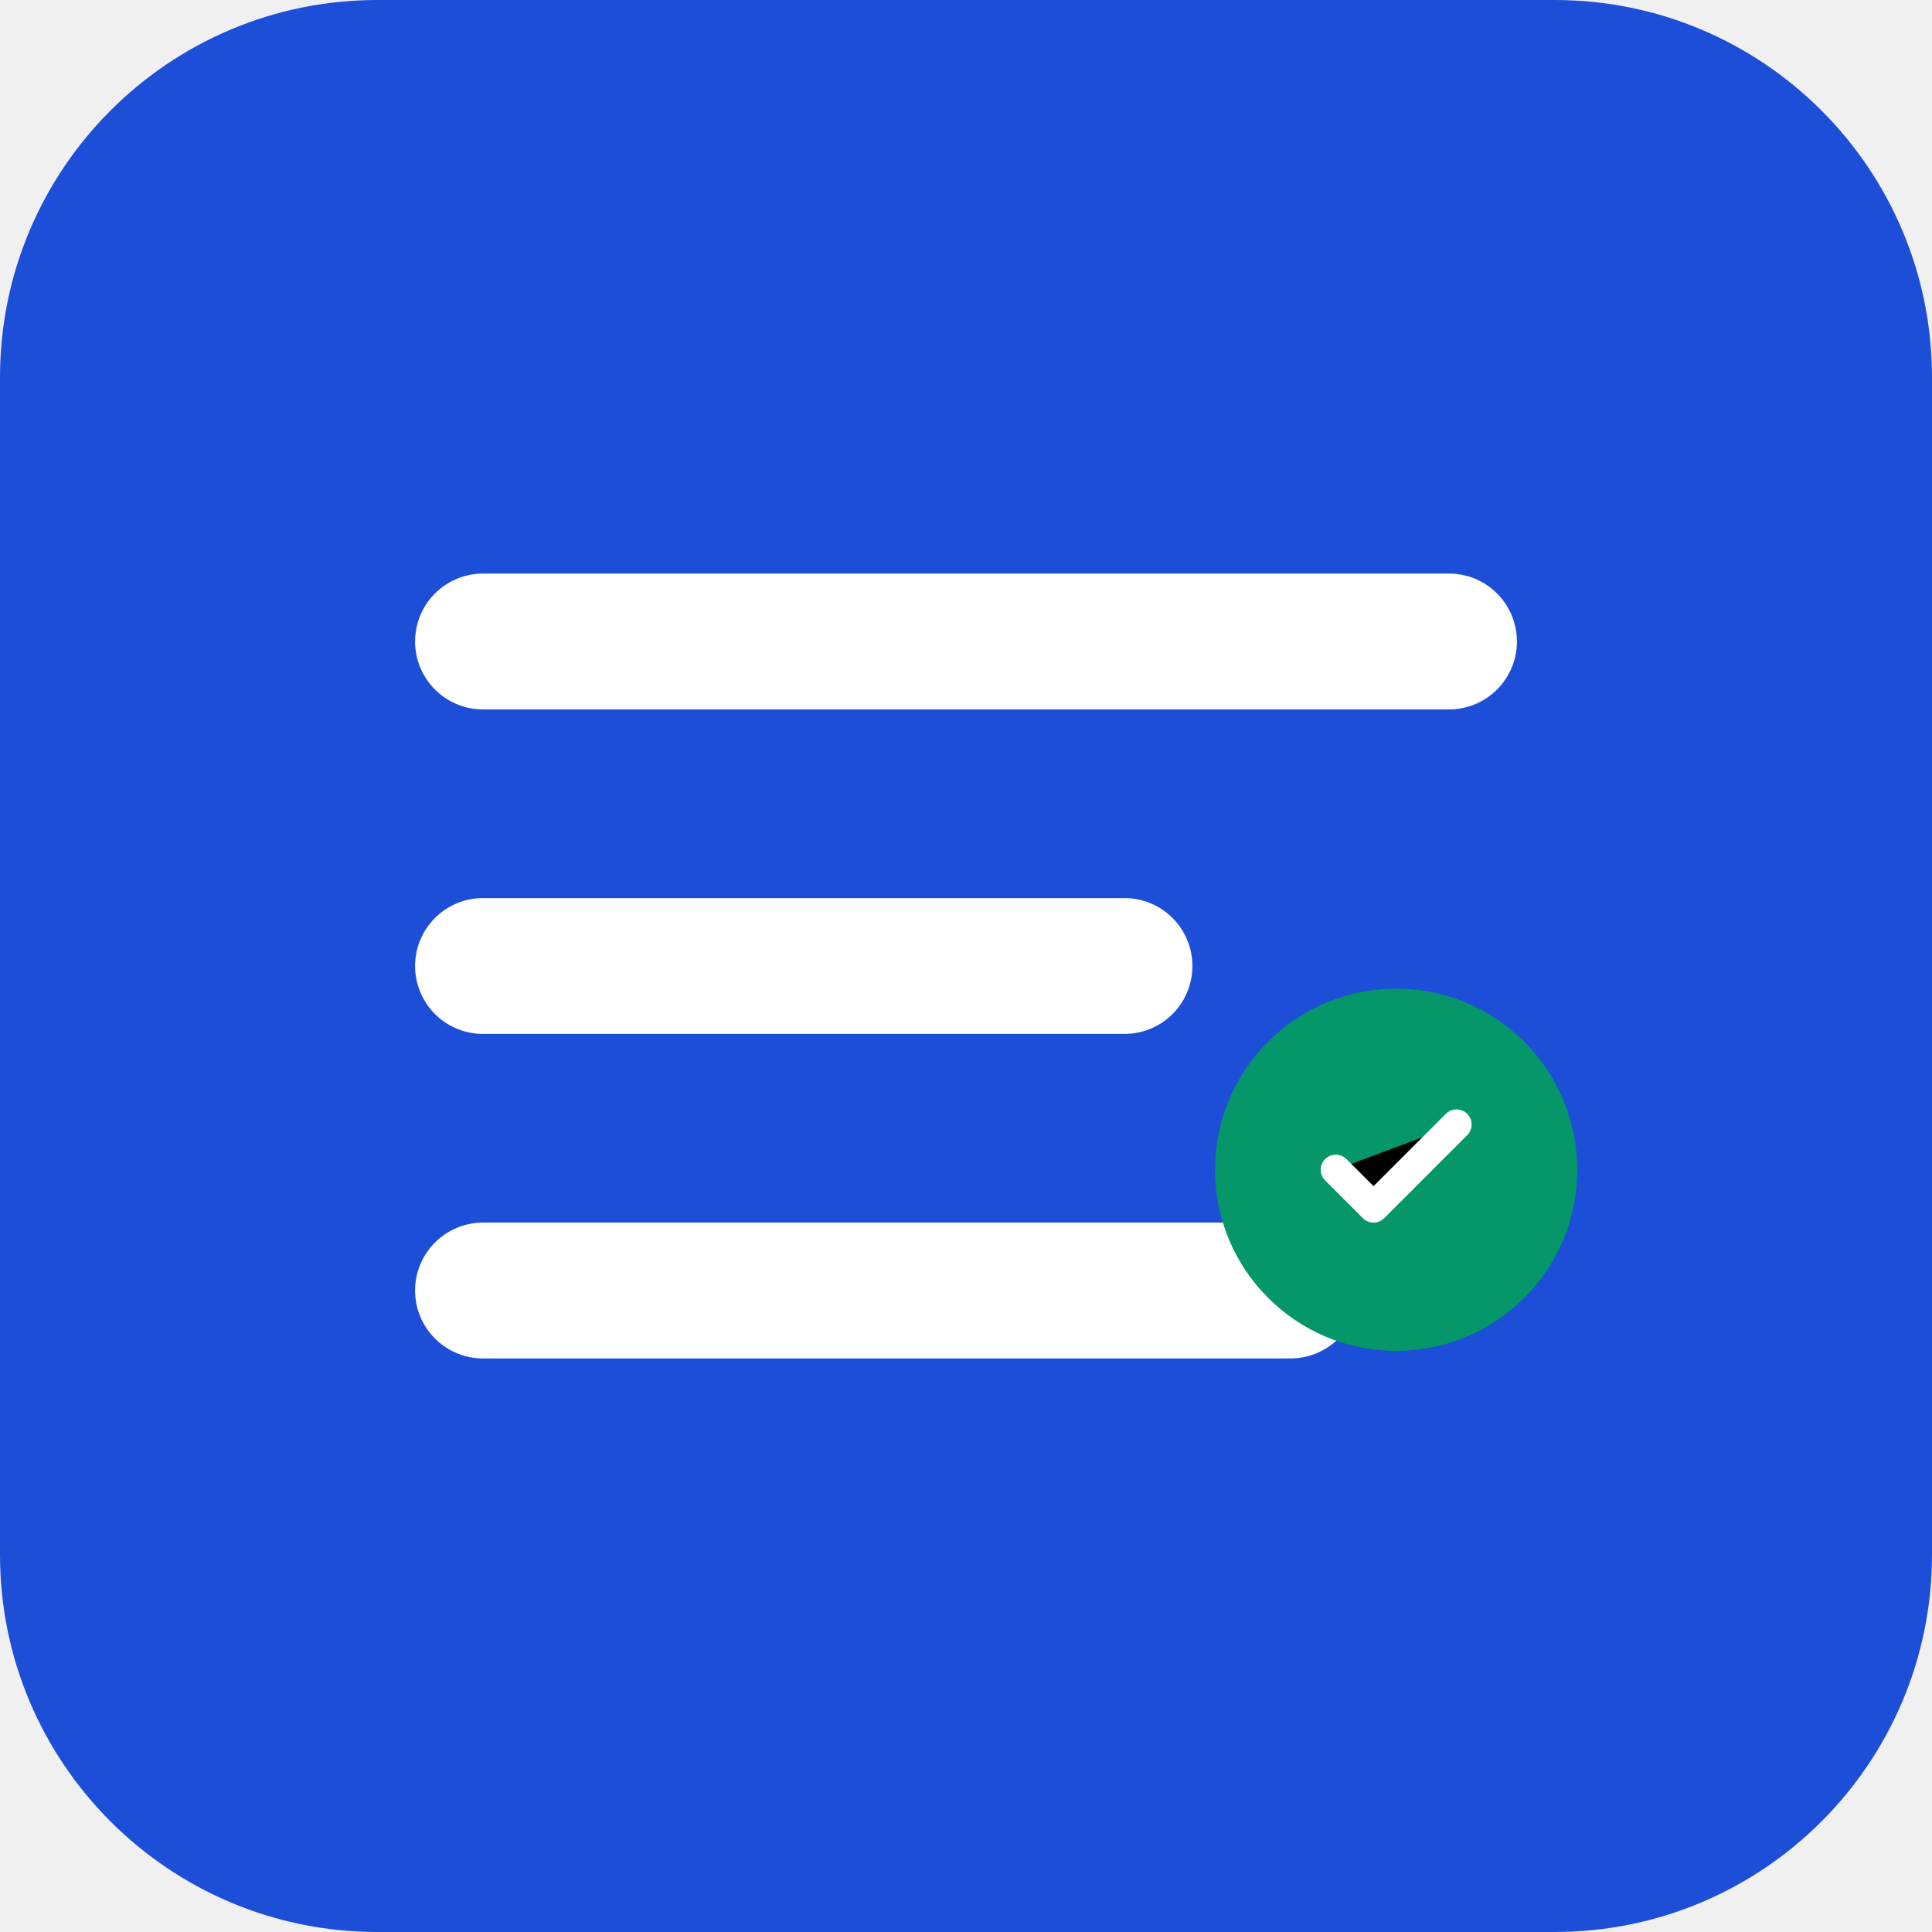
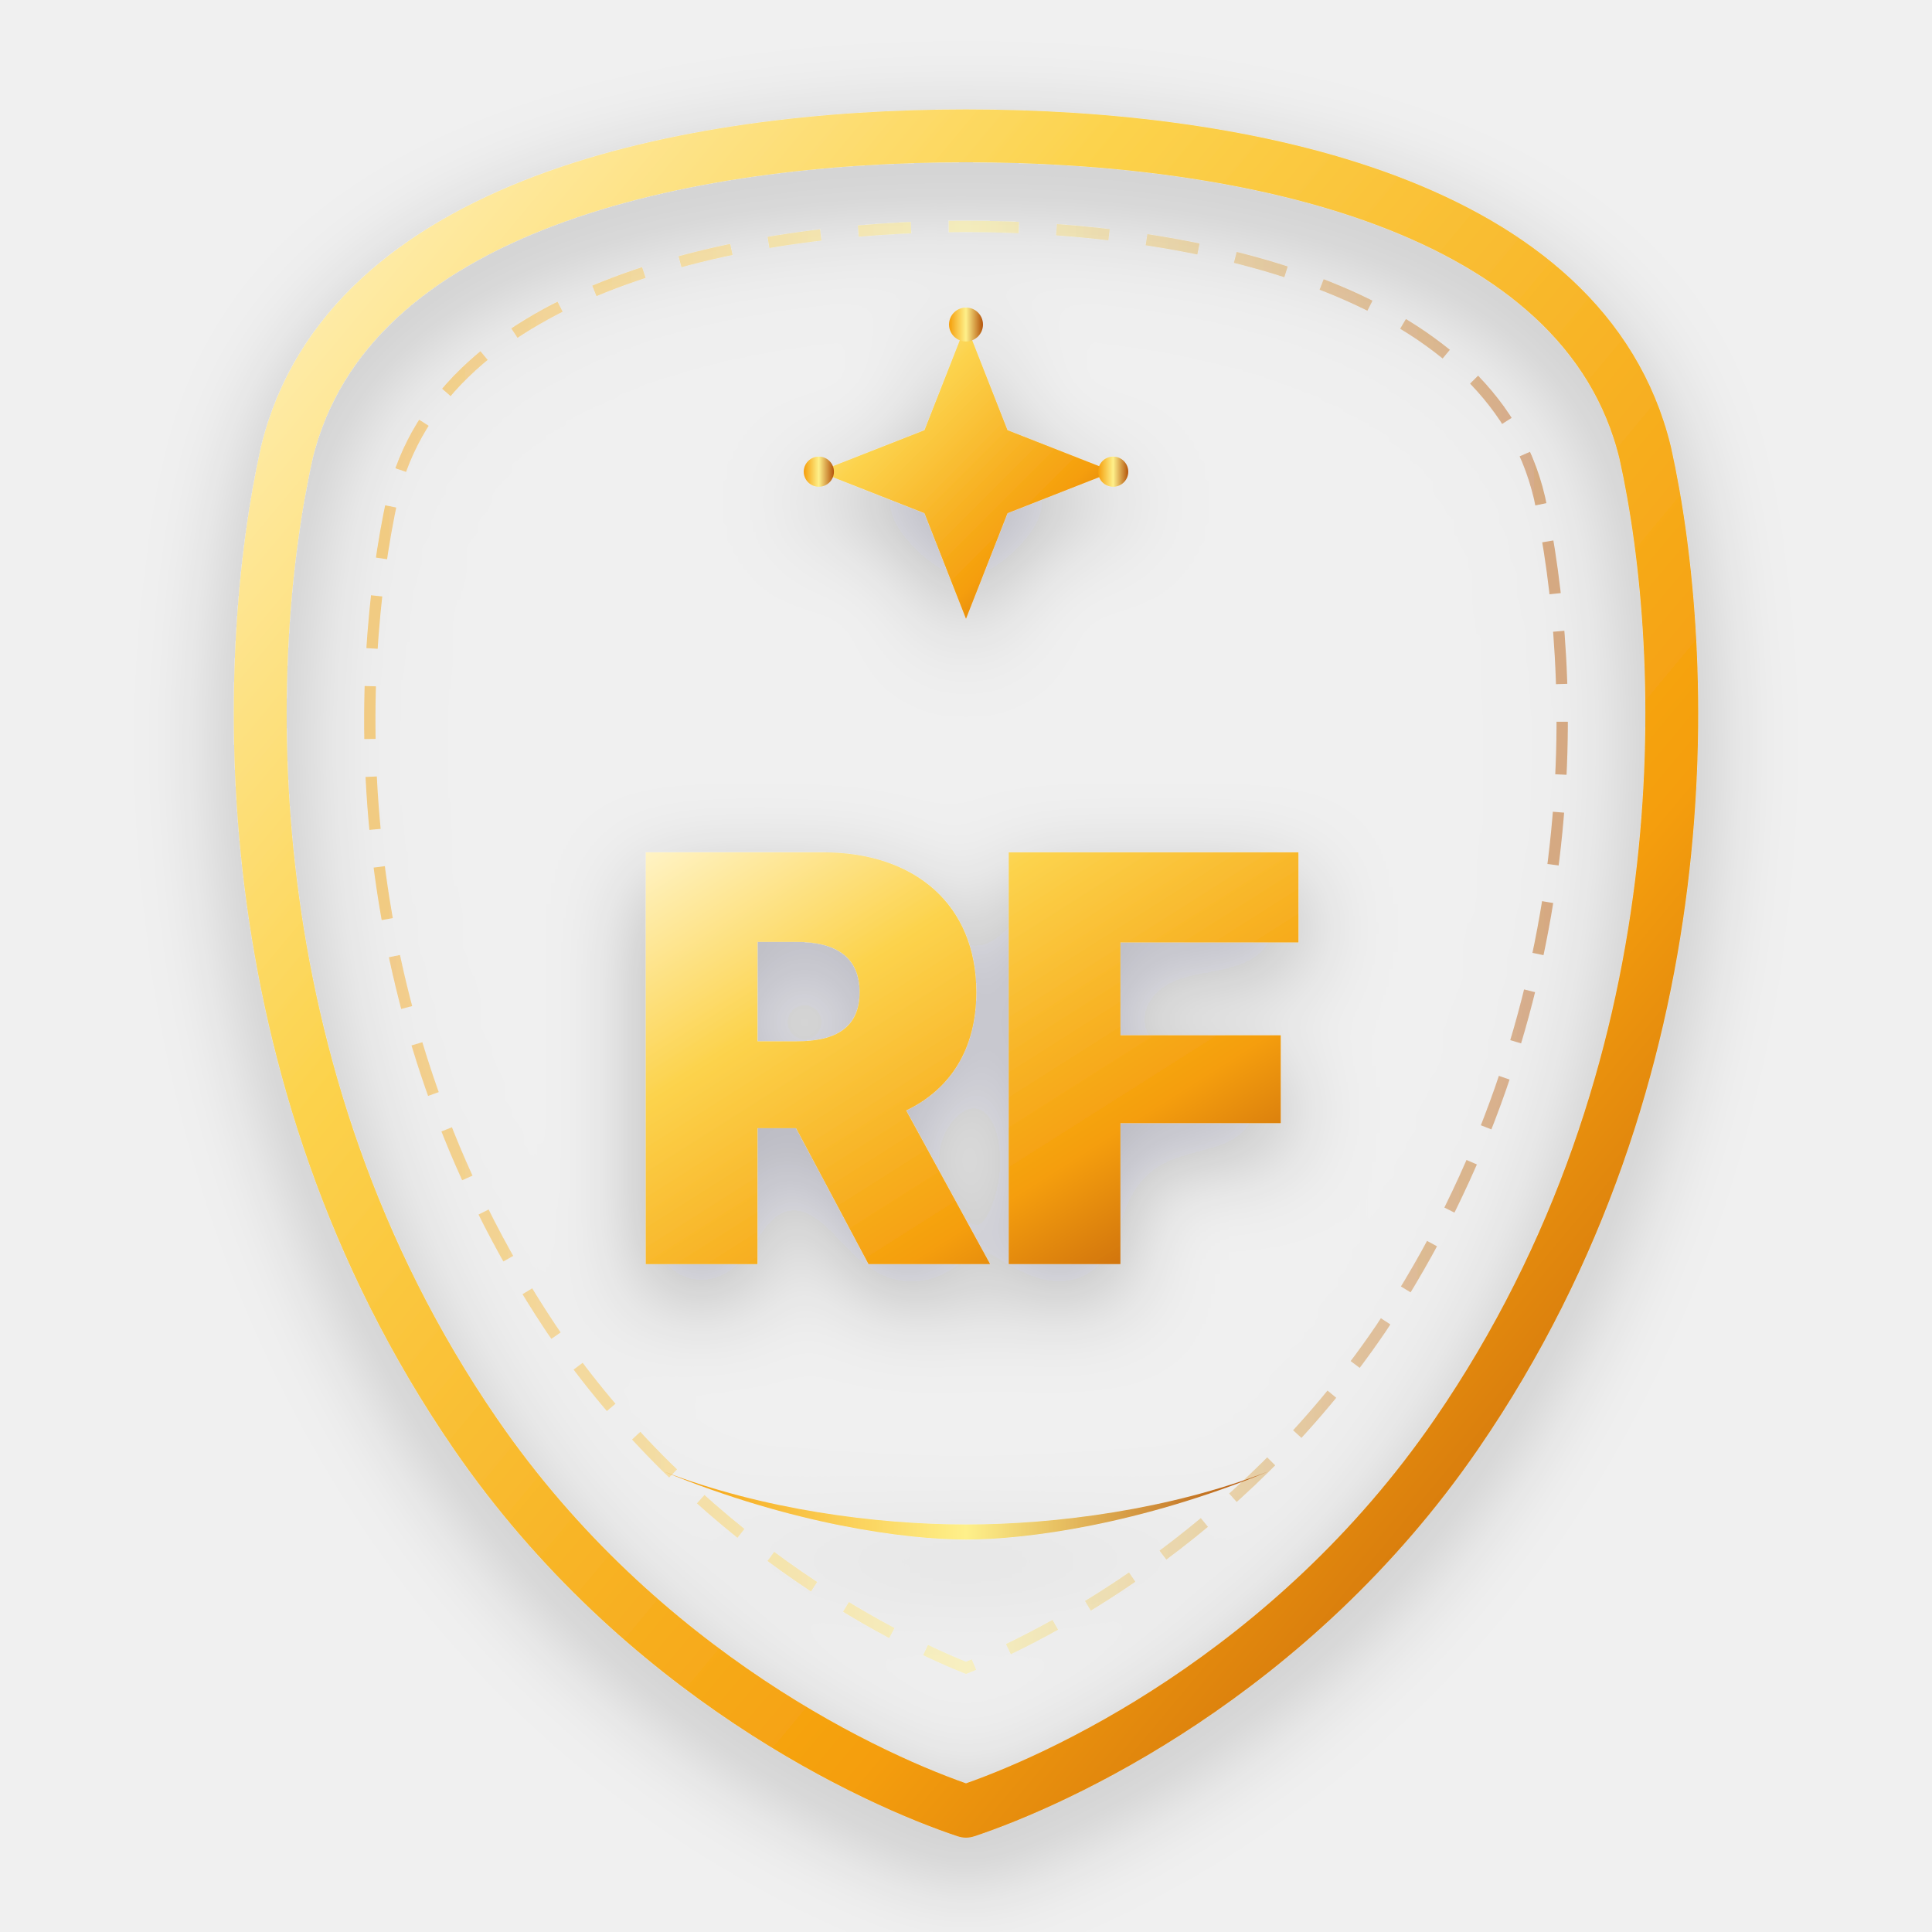
- <svg xmlns="http://www.w3.org/2000/svg" viewBox="0 0 512 512" width="512" height="512">
-   <rect width="512" height="512" rx="100" fill="#1d4ed8" />
-   <path d="M128 170h256M128 256h170M128 342h214" stroke="#ffffff" stroke-width="36" stroke-linecap="round" />
-   <circle cx="370" cy="310" r="48" fill="#059669" />
-   <path d="M354 310l10 10 22-22" stroke="#ffffff" stroke-width="8" stroke-linecap="round" stroke-linejoin="round" />
+ <svg xmlns="http://www.w3.org/2000/svg" viewBox="0 0 512 512" width="512" height="512" fill="none">
+   <defs>
+     <linearGradient id="brandGrad" x1="0%" y1="0%" x2="100%" y2="100%">
+       <stop offset="0%" stop-color="#FFF3C4" />
+       <stop offset="30%" stop-color="#FCD34D" />
+       <stop offset="70%" stop-color="#F59E0B" />
+       <stop offset="100%" stop-color="#B45309" />
+     </linearGradient>
+     <linearGradient id="accentGrad" x1="0%" y1="50%" x2="100%" y2="50%">
+       <stop offset="0%" stop-color="#F59E0B" />
+       <stop offset="50%" stop-color="#FEF08A" />
+       <stop offset="100%" stop-color="#B45309" />
+     </linearGradient>
+     <filter id="softDepth" x="-15%" y="-15%" width="130%" height="130%">
+       <feDropShadow dx="0" dy="8" stdDeviation="12" flood-color="#090D16" flood-opacity="0.25" />
+     </filter>
+   </defs>
+   <g filter="url(#softDepth)">
+     <path d="M256 36          C330 36, 420 54, 436 120          C448 174, 452 284, 386 380          C342 444, 280 472, 256 480          C232 472, 170 444, 126 380          C60 284, 64 174, 76 120          C92 54, 182 36, 256 36 Z" stroke="url(#brandGrad)" stroke-width="14" stroke-linecap="round" stroke-linejoin="round" fill="none" />
+     <path d="M256 60          C315 60, 395 76, 408 132          C418 178, 422 268, 366 352          C328 408, 276 434, 256 442          C236 434, 184 408, 146 352          C90 268, 94 178, 104 132          C117 76, 197 60, 256 60 Z" stroke="url(#accentGrad)" stroke-width="3" stroke-dasharray="14 10" opacity="0.45" fill="none" />
+     <path d="M256 86 L267 114 L295 125 L267 136 L256 164 L245 136 L217 125 L245 114 Z" fill="url(#brandGrad)" />
+     <circle cx="217" cy="125" r="4" fill="url(#accentGrad)" />
+     <circle cx="256" cy="86" r="4.5" fill="url(#accentGrad)" />
+     <circle cx="295" cy="125" r="4" fill="url(#accentGrad)" />
+     <text x="256" y="335" text-anchor="middle" font-family="system-ui, -apple-system, BlinkMacSystemFont, 'Plus Jakarta Sans', 'Inter', 'Montserrat', sans-serif" font-size="150" font-weight="900" letter-spacing="-4" fill="url(#brandGrad)" style="text-transform: uppercase;">RF</text>
+     <path d="M176 390          C210 404, 240 408, 256 408          C272 408, 302 404, 336 390          C310 400, 280 404, 256 404          C232 404, 202 400, 176 390 Z" fill="url(#accentGrad)" />
+   </g>
</svg>
